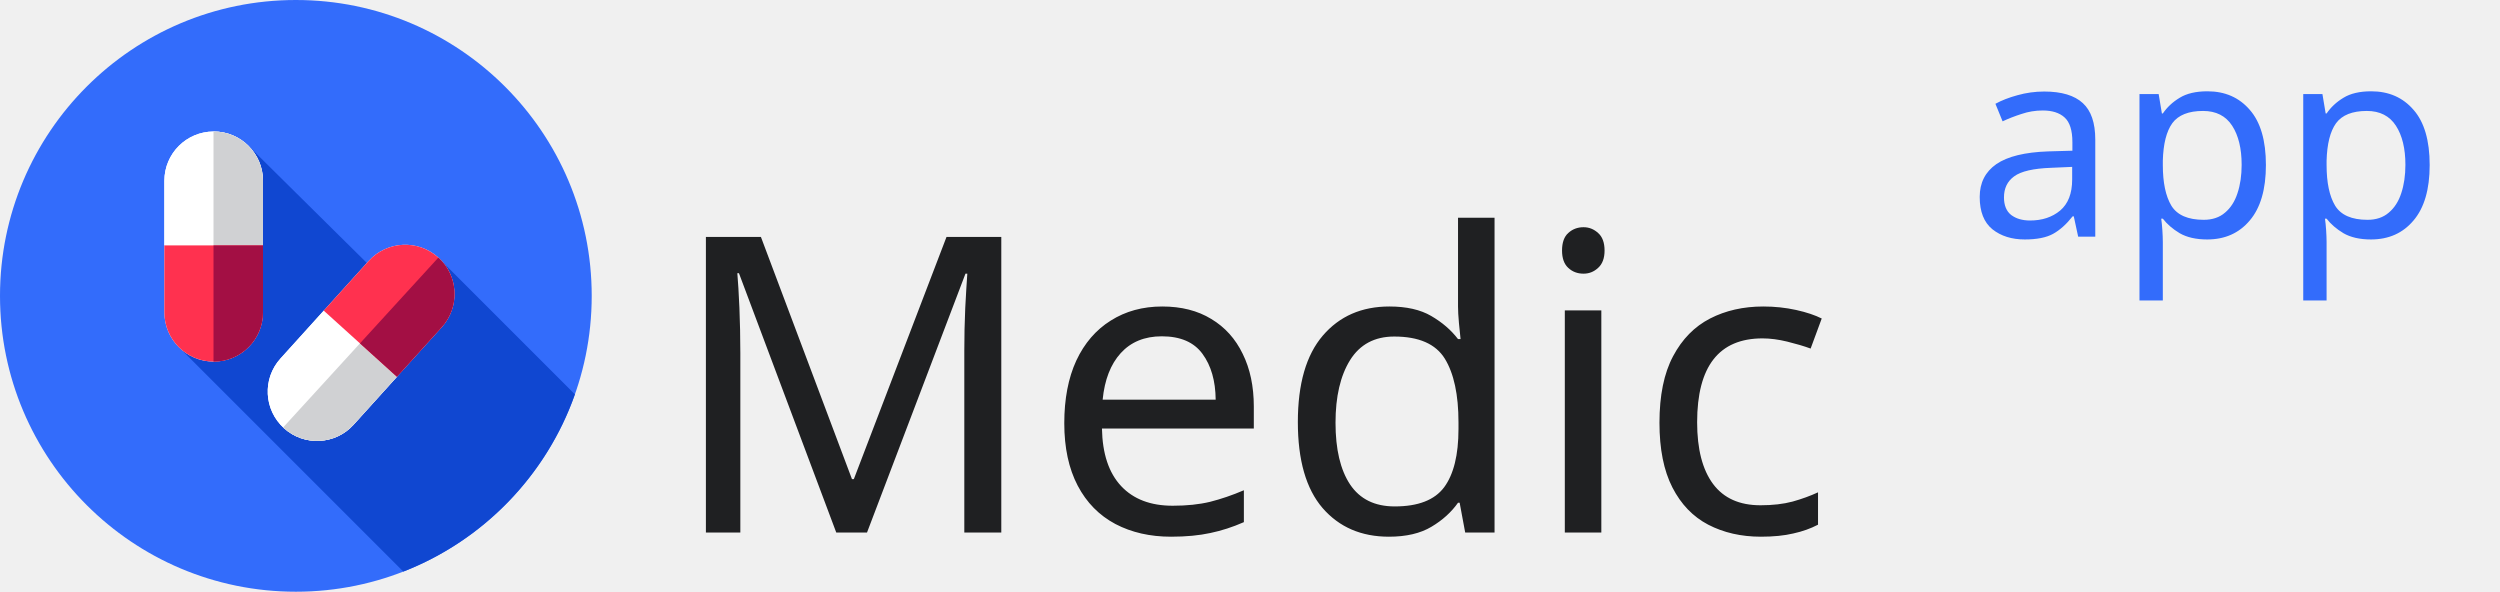
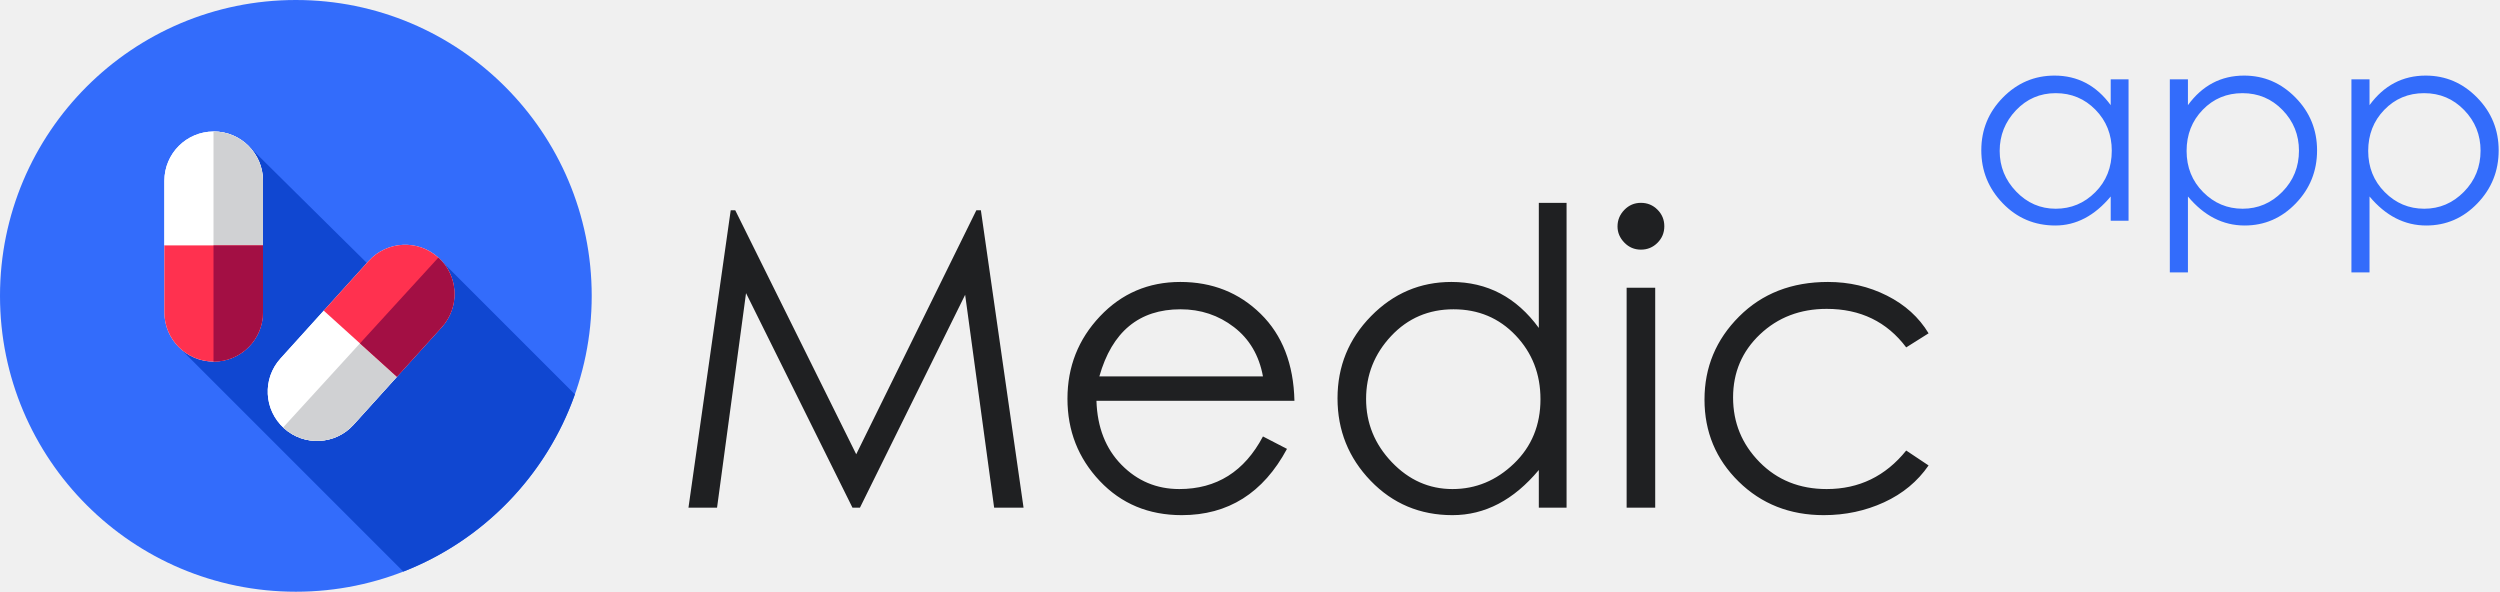
<svg xmlns="http://www.w3.org/2000/svg" width="169px" height="40px" viewBox="0 0 169 40" version="1.1">
-   <g id="Page-1" stroke="none" stroke-width="1" fill="none" fill-rule="evenodd">
-     <g id="Rectangle-2">
+   <g stroke="none" stroke-width="1" fill="none" fill-rule="evenodd">
+     <g id="logo">
      <g id="pill-(1)">
        <circle id="Oval" fill="#336CFB" cx="20" cy="20" r="20" />
        <path d="M38.863,26.659 L29.966,17.762 L27.216,20.167 L16.804,9.868 L14.108,21.96 L11.976,23.351 L27.264,38.639 C32.666,36.532 36.927,32.144 38.863,26.659 Z" id="Path" fill="#1047D1" />
        <g id="Group" transform="translate(11.09375, 8.828125)" fill="#FFFFFF">
          <path d="M3.351,15.616 C1.51,15.616 0.017,14.124 0.017,12.283 L0.017,3.394 C0.017,1.553 1.51,0.061 3.351,0.061 C5.192,0.061 6.684,1.553 6.684,3.394 L6.684,12.283 C6.684,14.124 5.192,15.616 3.351,15.616 Z" id="Path" />
          <path d="M6.684,3.394 C6.684,1.553 5.192,0.061 3.351,0.061 C1.51,0.061 0.017,1.553 0.017,3.394 L0.017,7.76 L6.684,7.76 L6.684,3.394 L6.684,3.394 Z" id="Path" />
        </g>
        <path d="M17.778,12.222 C17.778,10.381 16.285,8.889 14.444,8.889 C14.441,8.889 14.437,8.889 14.433,8.889 L14.433,16.588 L17.778,16.588 L17.778,12.222 Z" id="Path" fill="#D0D1D3" />
        <path d="M11.111,16.588 L11.111,21.111 C11.111,22.952 12.604,24.444 14.444,24.444 C16.285,24.444 17.778,22.952 17.778,21.111 L17.778,16.588 L11.111,16.588 Z" id="Path" fill="#FF314F" />
        <path d="M14.433,16.588 L14.433,24.444 C14.437,24.444 14.441,24.445 14.444,24.445 C16.285,24.445 17.778,22.952 17.778,21.111 L17.778,16.588 L14.433,16.588 L14.433,16.588 Z" id="Path" fill="#A30F44" />
        <g id="Group" transform="translate(18.04688, 16.48438)" fill="#FFFFFF">
          <path d="M11.58,0.922 C12.946,2.157 13.052,4.265 11.817,5.631 L5.856,12.224 C4.621,13.59 2.513,13.696 1.148,12.461 C-0.218,11.226 -0.324,9.119 0.911,7.753 L6.872,1.16 C8.107,-0.206 10.214,-0.312 11.58,0.922 Z" id="Path" />
          <path d="M0.911,7.753 C-0.324,9.119 -0.218,11.226 1.148,12.461 C2.513,13.696 4.621,13.59 5.856,12.224 L8.784,8.986 L3.839,4.515 L0.911,7.753 Z" id="Path" />
        </g>
        <path d="M19.14,28.894 C19.158,28.911 19.176,28.929 19.194,28.945 C20.56,30.18 22.668,30.074 23.902,28.708 L26.83,25.47 L24.333,23.212 L19.14,28.894 Z" id="Path" fill="#D0D1D3" />
        <path d="M26.831,25.47 L29.864,22.115 C31.099,20.749 30.992,18.642 29.627,17.407 C28.261,16.172 26.154,16.278 24.919,17.644 L21.885,20.999 L26.831,25.47 Z" id="Path" fill="#FF314F" />
        <path d="M29.634,17.413 L24.333,23.212 L26.831,25.47 L29.864,22.115 C31.096,20.752 30.993,18.649 29.634,17.413 Z" id="Path" fill="#A30F44" />
      </g>
-       <text id="app" font-family="STHeitiTC-Light, Heiti TC" font-size="18" font-weight="300" fill="#336CFB">
-         <tspan x="133" y="16">app</tspan>
-       </text>
-       <text id="Medic" font-family="STHeitiTC-Light, Heiti TC" font-size="28" font-weight="300" fill="#1F2022">
-         <tspan x="45" y="36">Medic</tspan>
-       </text>
+       <g id="symbol" transform="translate(46, 1)">
+         <path d="M97.89,4.362 L97.89,13.92 L96.684,13.92 L96.684,12.282 C95.592,13.59 94.344,14.244 92.94,14.244 C91.536,14.244 90.351,13.743 89.385,12.741 C88.419,11.739 87.936,10.545 87.936,9.159 C87.936,7.773 88.422,6.585 89.394,5.595 C90.366,4.605 91.53,4.11 92.886,4.11 C94.446,4.11 95.712,4.776 96.684,6.108 L96.684,4.362 L97.89,4.362 Z M96.756,9.186 C96.756,8.094 96.39,7.173 95.658,6.423 C94.926,5.673 94.029,5.298 92.967,5.298 C91.905,5.298 91.008,5.685 90.276,6.459 C89.544,7.233 89.178,8.148 89.178,9.204 C89.178,10.26 89.55,11.175 90.294,11.949 C91.038,12.723 91.929,13.11 92.967,13.11 C94.005,13.11 94.896,12.738 95.64,11.994 C96.384,11.25 96.756,10.314 96.756,9.186 Z M100.68,4.362 L101.904,4.362 L101.904,6.108 C102.876,4.776 104.142,4.11 105.702,4.11 C107.046,4.11 108.204,4.605 109.176,5.595 C110.148,6.585 110.634,7.776 110.634,9.168 C110.634,10.56 110.154,11.754 109.194,12.75 C108.234,13.746 107.082,14.244 105.738,14.244 C104.274,14.244 102.996,13.59 101.904,12.282 L101.904,17.412 L100.68,17.412 L100.68,4.362 Z M109.41,9.186 C109.41,8.118 109.041,7.203 108.303,6.441 C107.565,5.679 106.662,5.298 105.594,5.298 C104.526,5.298 103.629,5.673 102.903,6.423 C102.177,7.173 101.814,8.1 101.814,9.204 C101.814,10.308 102.186,11.235 102.93,11.985 C103.674,12.735 104.565,13.11 105.603,13.11 C106.641,13.11 107.535,12.729 108.285,11.967 C109.035,11.205 109.41,10.278 109.41,9.186 Z M112.956,4.362 L114.18,4.362 L114.18,6.108 C115.152,4.776 116.418,4.11 117.978,4.11 C119.322,4.11 120.48,4.605 121.452,5.595 C122.424,6.585 122.91,7.776 122.91,9.168 C122.91,10.56 122.43,11.754 121.47,12.75 C120.51,13.746 119.358,14.244 118.014,14.244 C116.55,14.244 115.272,13.59 114.18,12.282 L114.18,17.412 L112.956,17.412 L112.956,4.362 Z M121.686,9.186 C121.686,8.118 121.317,7.203 120.579,6.441 C119.841,5.679 118.938,5.298 117.87,5.298 C116.802,5.298 115.905,5.673 115.179,6.423 C114.453,7.173 114.09,8.1 114.09,9.204 C114.09,10.308 114.462,11.235 115.206,11.985 C115.95,12.735 116.841,13.11 117.879,13.11 C118.917,13.11 119.811,12.729 120.561,11.967 C121.311,11.205 121.686,10.278 121.686,9.186 Z" id="app" fill="#336CFB" />
+         <path d="M0.54,33.32 L3.396,13.216 L3.704,13.216 L11.88,29.708 L20,13.216 L20.308,13.216 L23.192,33.32 L21.204,33.32 L19.244,18.928 L12.132,33.32 L11.628,33.32 L4.432,18.816 L2.472,33.32 L0.54,33.32 Z M39.376,28.504 L41,29.344 C39.395,32.331 37.024,33.824 33.888,33.824 C31.648,33.824 29.8,33.054 28.344,31.514 C26.888,29.974 26.16,28.121 26.16,25.956 C26.16,23.791 26.893,21.933 28.358,20.384 C29.823,18.835 31.634,18.06 33.79,18.06 C35.946,18.06 37.757,18.779 39.222,20.216 C40.687,21.653 41.448,23.613 41.504,26.096 L28.12,26.096 C28.176,27.888 28.741,29.33 29.814,30.422 C30.887,31.514 32.189,32.06 33.72,32.06 C36.24,32.06 38.125,30.875 39.376,28.504 Z M39.376,24.444 C39.115,23.025 38.461,21.915 37.416,21.112 C36.371,20.309 35.167,19.908 33.804,19.908 C31.004,19.908 29.175,21.42 28.316,24.444 L39.376,24.444 Z M59.9,12.712 L59.9,33.32 L58.024,33.32 L58.024,30.772 C56.325,32.807 54.379,33.824 52.186,33.824 C49.993,33.824 48.149,33.049 46.656,31.5 C45.163,29.951 44.416,28.093 44.416,25.928 C44.416,23.763 45.172,21.91 46.684,20.37 C48.196,18.83 50.007,18.06 52.116,18.06 C54.543,18.06 56.512,19.096 58.024,21.168 L58.024,12.712 L59.9,12.712 Z M58.136,25.984 C58.136,24.285 57.576,22.848 56.456,21.672 C55.336,20.496 53.936,19.908 52.256,19.908 C50.576,19.908 49.171,20.51 48.042,21.714 C46.913,22.918 46.348,24.337 46.348,25.97 C46.348,27.603 46.927,29.027 48.084,30.24 C49.241,31.453 50.609,32.06 52.186,32.06 C53.763,32.06 55.149,31.486 56.344,30.338 C57.539,29.19 58.136,27.739 58.136,25.984 Z M63.344,14.308 C63.344,13.879 63.498,13.505 63.806,13.188 C64.114,12.871 64.487,12.712 64.926,12.712 C65.365,12.712 65.738,12.866 66.046,13.174 C66.354,13.482 66.508,13.855 66.508,14.294 C66.508,14.733 66.354,15.106 66.046,15.414 C65.738,15.722 65.365,15.876 64.926,15.876 C64.487,15.876 64.114,15.717 63.806,15.4 C63.498,15.083 63.344,14.719 63.344,14.308 Z M63.96,18.452 L65.892,18.452 L65.892,33.32 L63.96,33.32 L63.96,18.452 Z M84.372,21.532 L82.86,22.484 C81.553,20.748 79.761,19.88 77.484,19.88 C75.692,19.88 74.189,20.454 72.976,21.602 C71.763,22.75 71.156,24.173 71.156,25.872 C71.156,27.571 71.753,29.027 72.948,30.24 C74.143,31.453 75.655,32.06 77.484,32.06 C79.668,32.06 81.46,31.192 82.86,29.456 L84.372,30.464 C83.625,31.547 82.622,32.377 81.362,32.956 C80.102,33.535 78.744,33.824 77.288,33.824 C74.992,33.824 73.074,33.068 71.534,31.556 C69.994,30.044 69.224,28.196 69.224,26.012 C69.224,23.828 70.003,21.957 71.562,20.398 C73.121,18.839 75.123,18.06 77.568,18.06 C79.005,18.06 80.335,18.368 81.558,18.984 C82.781,19.6 83.719,20.449 84.372,21.532 Z" id="Medic" fill="#1F2022" />
+       </g>
    </g>
  </g>
</svg>
